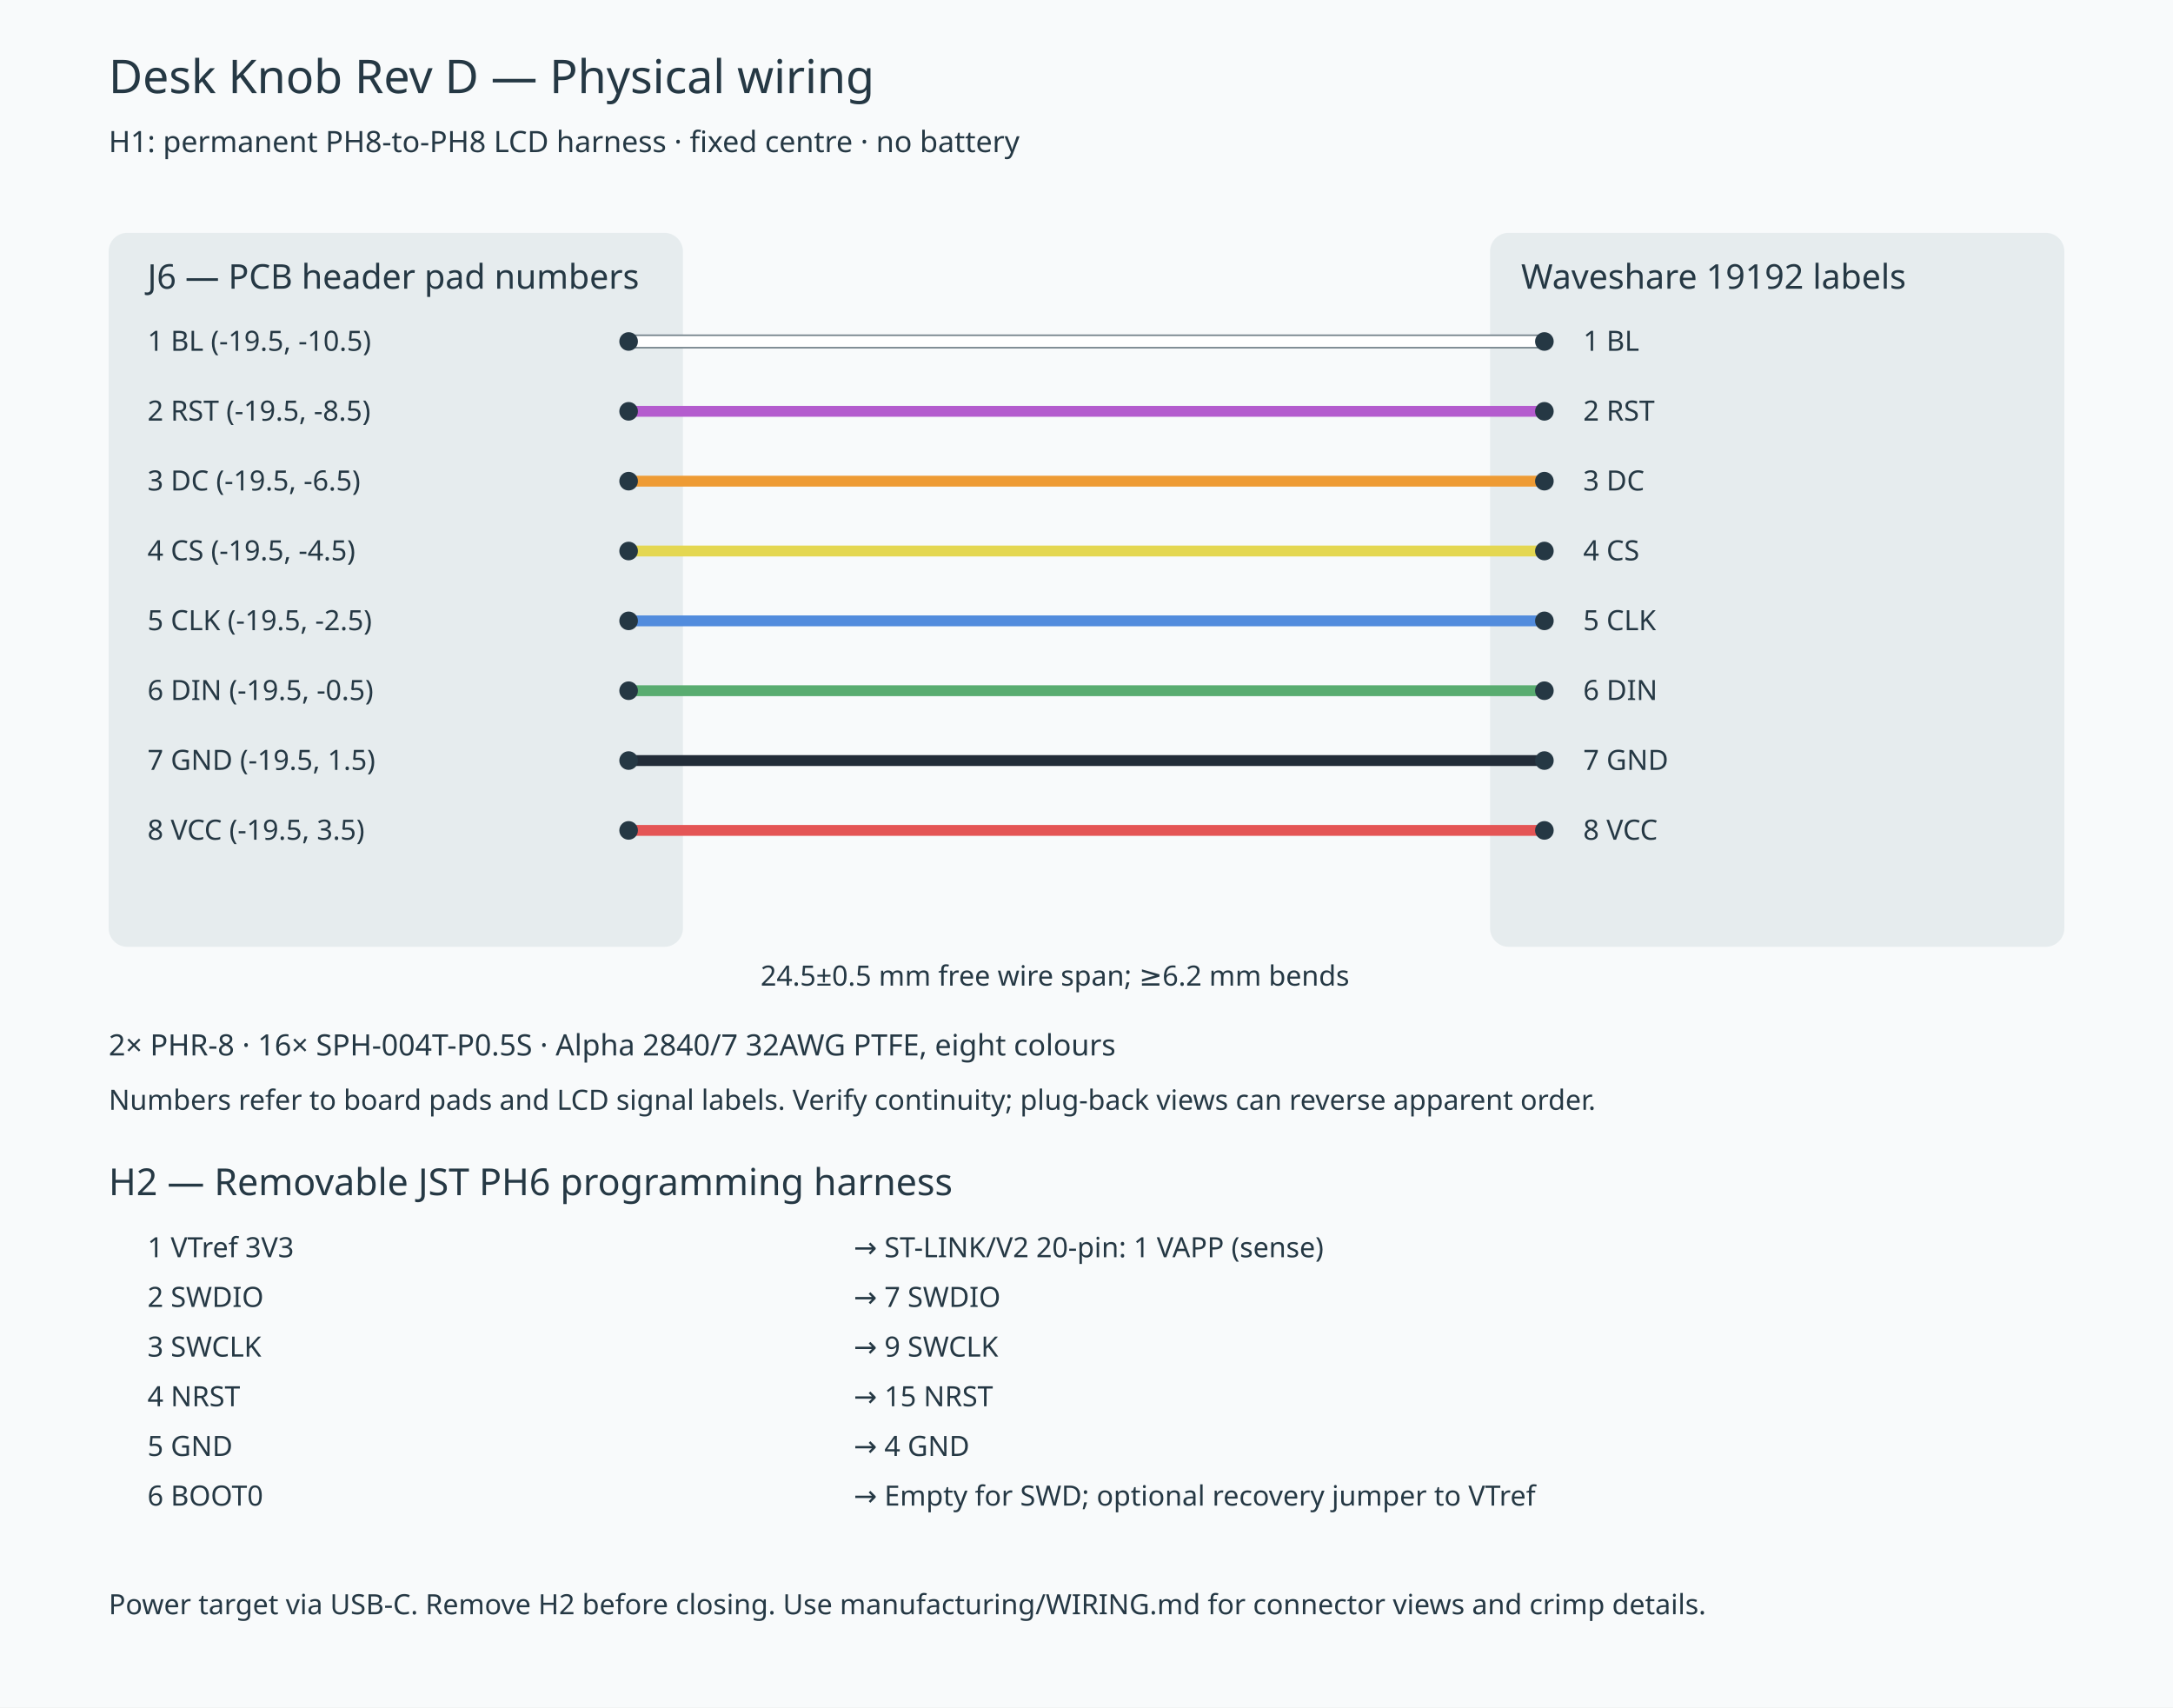
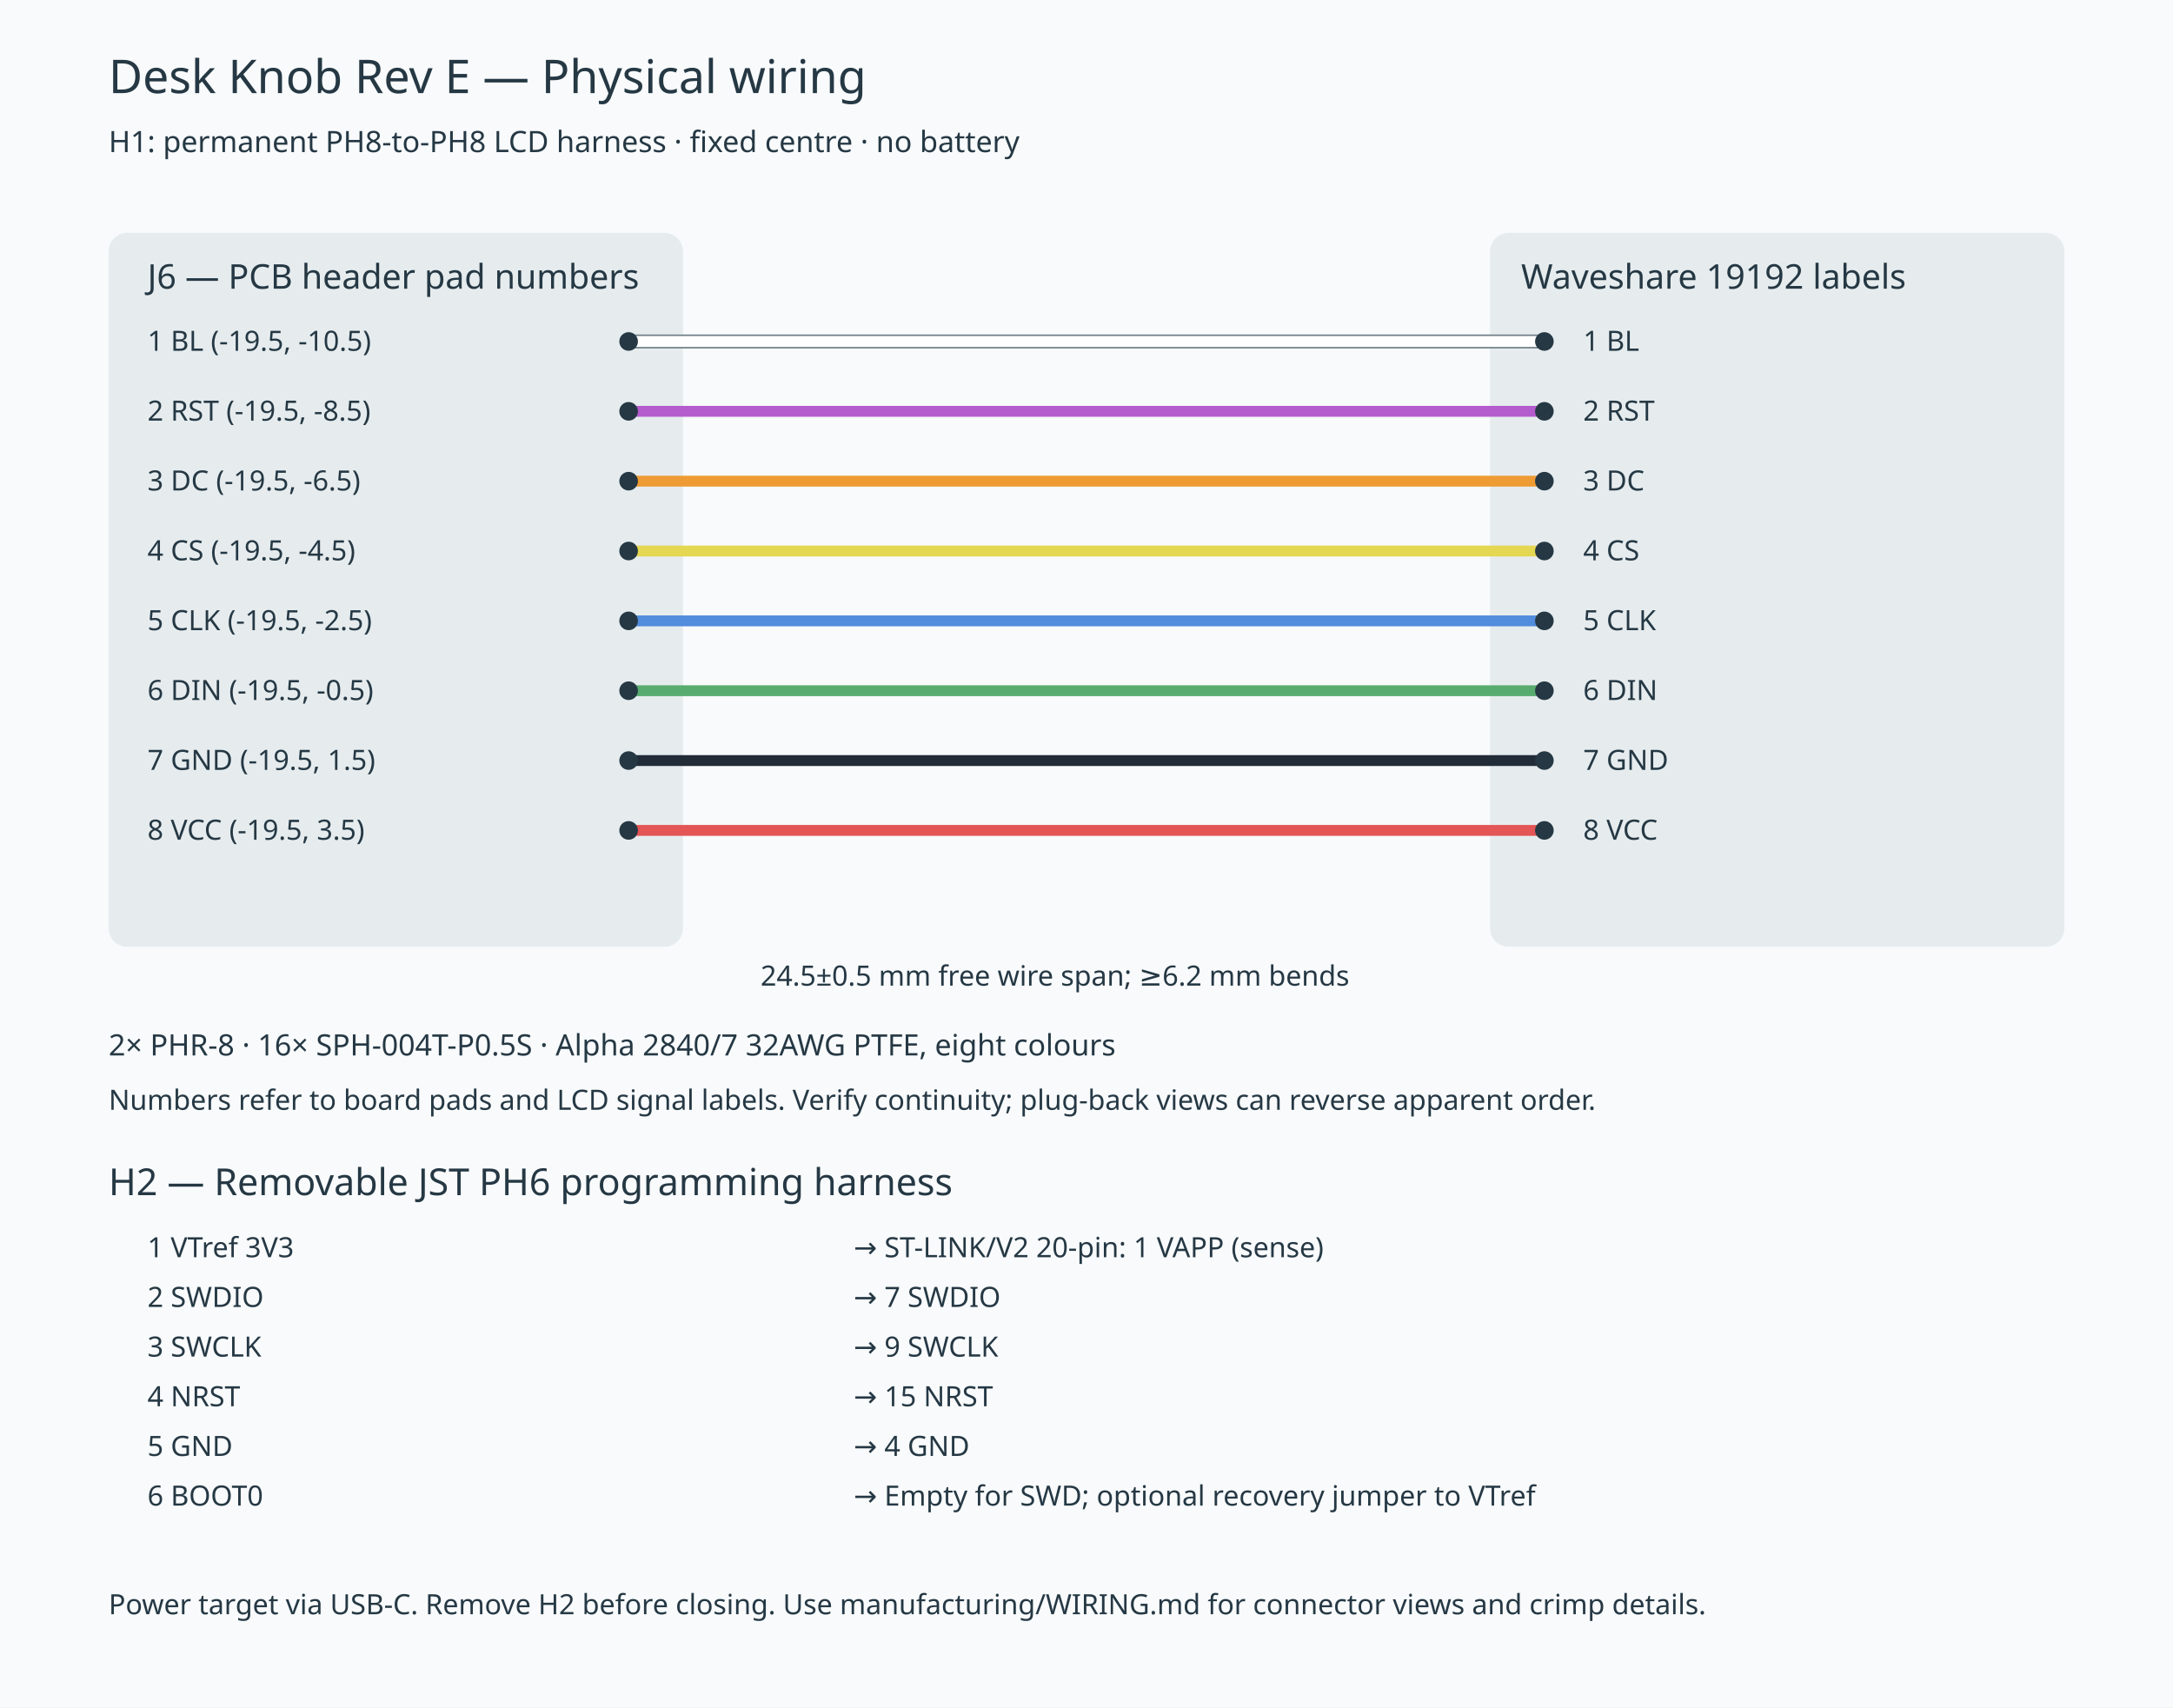
<svg xmlns="http://www.w3.org/2000/svg" width="1400" height="1100" viewBox="0 0 1400 1100">
  <rect width="1400" height="1100" fill="#f8fafb" />
  <g font-family="sans-serif" fill="#253844">
-     <text x="70" y="60" font-size="30">Desk Knob Rev D — Physical wiring</text>
+     <text x="70" y="60" font-size="30">Desk Knob Rev E — Physical wiring</text>
    <text x="70" y="98" font-size="19">H1: permanent PH8-to-PH8 LCD harness · fixed centre · no battery</text>
    <rect x="70" y="150" width="370" height="460" rx="12" fill="#e6ecee" />
    <rect x="960" y="150" width="370" height="460" rx="12" fill="#e6ecee" />
    <text x="95" y="186" font-size="22">J6 — PCB header pad numbers</text>
    <text x="980" y="186" font-size="22">Waveshare 19192 labels</text>
    <text x="95" y="226" font-size="18">1  BL   (-19.5, -10.5)</text>
    <path d="M 405 220 L 995 220" stroke="#73828a" stroke-width="9" />
    <path d="M 405 220 L 995 220" stroke="#ffffff" stroke-width="7" />
    <circle cx="405" cy="220" r="6" fill="#253844" />
    <circle cx="995" cy="220" r="6" fill="#253844" />
    <text x="1020" y="226" font-size="18">1  BL</text>
    <text x="95" y="271" font-size="18">2  RST   (-19.5, -8.5)</text>
    <path d="M 405 265 L 995 265" stroke="#b45cce" stroke-width="7" />
    <circle cx="405" cy="265" r="6" fill="#253844" />
    <circle cx="995" cy="265" r="6" fill="#253844" />
    <text x="1020" y="271" font-size="18">2  RST</text>
    <text x="95" y="316" font-size="18">3  DC   (-19.5, -6.5)</text>
    <path d="M 405 310 L 995 310" stroke="#ee9b34" stroke-width="7" />
    <circle cx="405" cy="310" r="6" fill="#253844" />
    <circle cx="995" cy="310" r="6" fill="#253844" />
    <text x="1020" y="316" font-size="18">3  DC</text>
    <text x="95" y="361" font-size="18">4  CS   (-19.5, -4.5)</text>
    <path d="M 405 355 L 995 355" stroke="#e4d751" stroke-width="7" />
    <circle cx="405" cy="355" r="6" fill="#253844" />
    <circle cx="995" cy="355" r="6" fill="#253844" />
    <text x="1020" y="361" font-size="18">4  CS</text>
    <text x="95" y="406" font-size="18">5  CLK   (-19.5, -2.5)</text>
    <path d="M 405 400 L 995 400" stroke="#528cdd" stroke-width="7" />
    <circle cx="405" cy="400" r="6" fill="#253844" />
    <circle cx="995" cy="400" r="6" fill="#253844" />
    <text x="1020" y="406" font-size="18">5  CLK</text>
    <text x="95" y="451" font-size="18">6  DIN   (-19.5, -0.5)</text>
    <path d="M 405 445 L 995 445" stroke="#59ac70" stroke-width="7" />
    <circle cx="405" cy="445" r="6" fill="#253844" />
    <circle cx="995" cy="445" r="6" fill="#253844" />
    <text x="1020" y="451" font-size="18">6  DIN</text>
    <text x="95" y="496" font-size="18">7  GND   (-19.5, 1.5)</text>
    <path d="M 405 490 L 995 490" stroke="#222c38" stroke-width="7" />
    <circle cx="405" cy="490" r="6" fill="#253844" />
    <circle cx="995" cy="490" r="6" fill="#253844" />
    <text x="1020" y="496" font-size="18">7  GND</text>
    <text x="95" y="541" font-size="18">8  VCC   (-19.5, 3.5)</text>
    <path d="M 405 535 L 995 535" stroke="#e45555" stroke-width="7" />
    <circle cx="405" cy="535" r="6" fill="#253844" />
    <circle cx="995" cy="535" r="6" fill="#253844" />
    <text x="1020" y="541" font-size="18">8  VCC</text>
    <text x="490" y="635" font-size="18">24.5±0.5 mm free wire span; ≥6.2 mm bends</text>
    <text x="70" y="680" font-size="19">2× PHR-8 · 16× SPH-004T-P0.5S · Alpha 2840/7 32AWG PTFE, eight colours</text>
    <text x="70" y="715" font-size="18">Numbers refer to board pads and LCD signal labels. Verify continuity; plug-back views can reverse apparent order.</text>
    <text x="70" y="770" font-size="24">H2 — Removable JST PH6 programming harness</text>
    <text x="95" y="810" font-size="18">1 VTref 3V3</text>
    <text x="550" y="810" font-size="18">→  ST-LINK/V2 20-pin: 1 VAPP (sense)</text>
    <text x="95" y="842" font-size="18">2 SWDIO</text>
    <text x="550" y="842" font-size="18">→  7 SWDIO</text>
    <text x="95" y="874" font-size="18">3 SWCLK</text>
    <text x="550" y="874" font-size="18">→  9 SWCLK</text>
    <text x="95" y="906" font-size="18">4 NRST</text>
    <text x="550" y="906" font-size="18">→  15 NRST</text>
    <text x="95" y="938" font-size="18">5 GND</text>
    <text x="550" y="938" font-size="18">→  4 GND</text>
    <text x="95" y="970" font-size="18">6 BOOT0</text>
    <text x="550" y="970" font-size="18">→  Empty for SWD; optional recovery jumper to VTref</text>
    <text x="70" y="1040" font-size="18">Power target via USB-C. Remove H2 before closing. Use manufacturing/WIRING.md for connector views and crimp details.</text>
  </g>
</svg>
